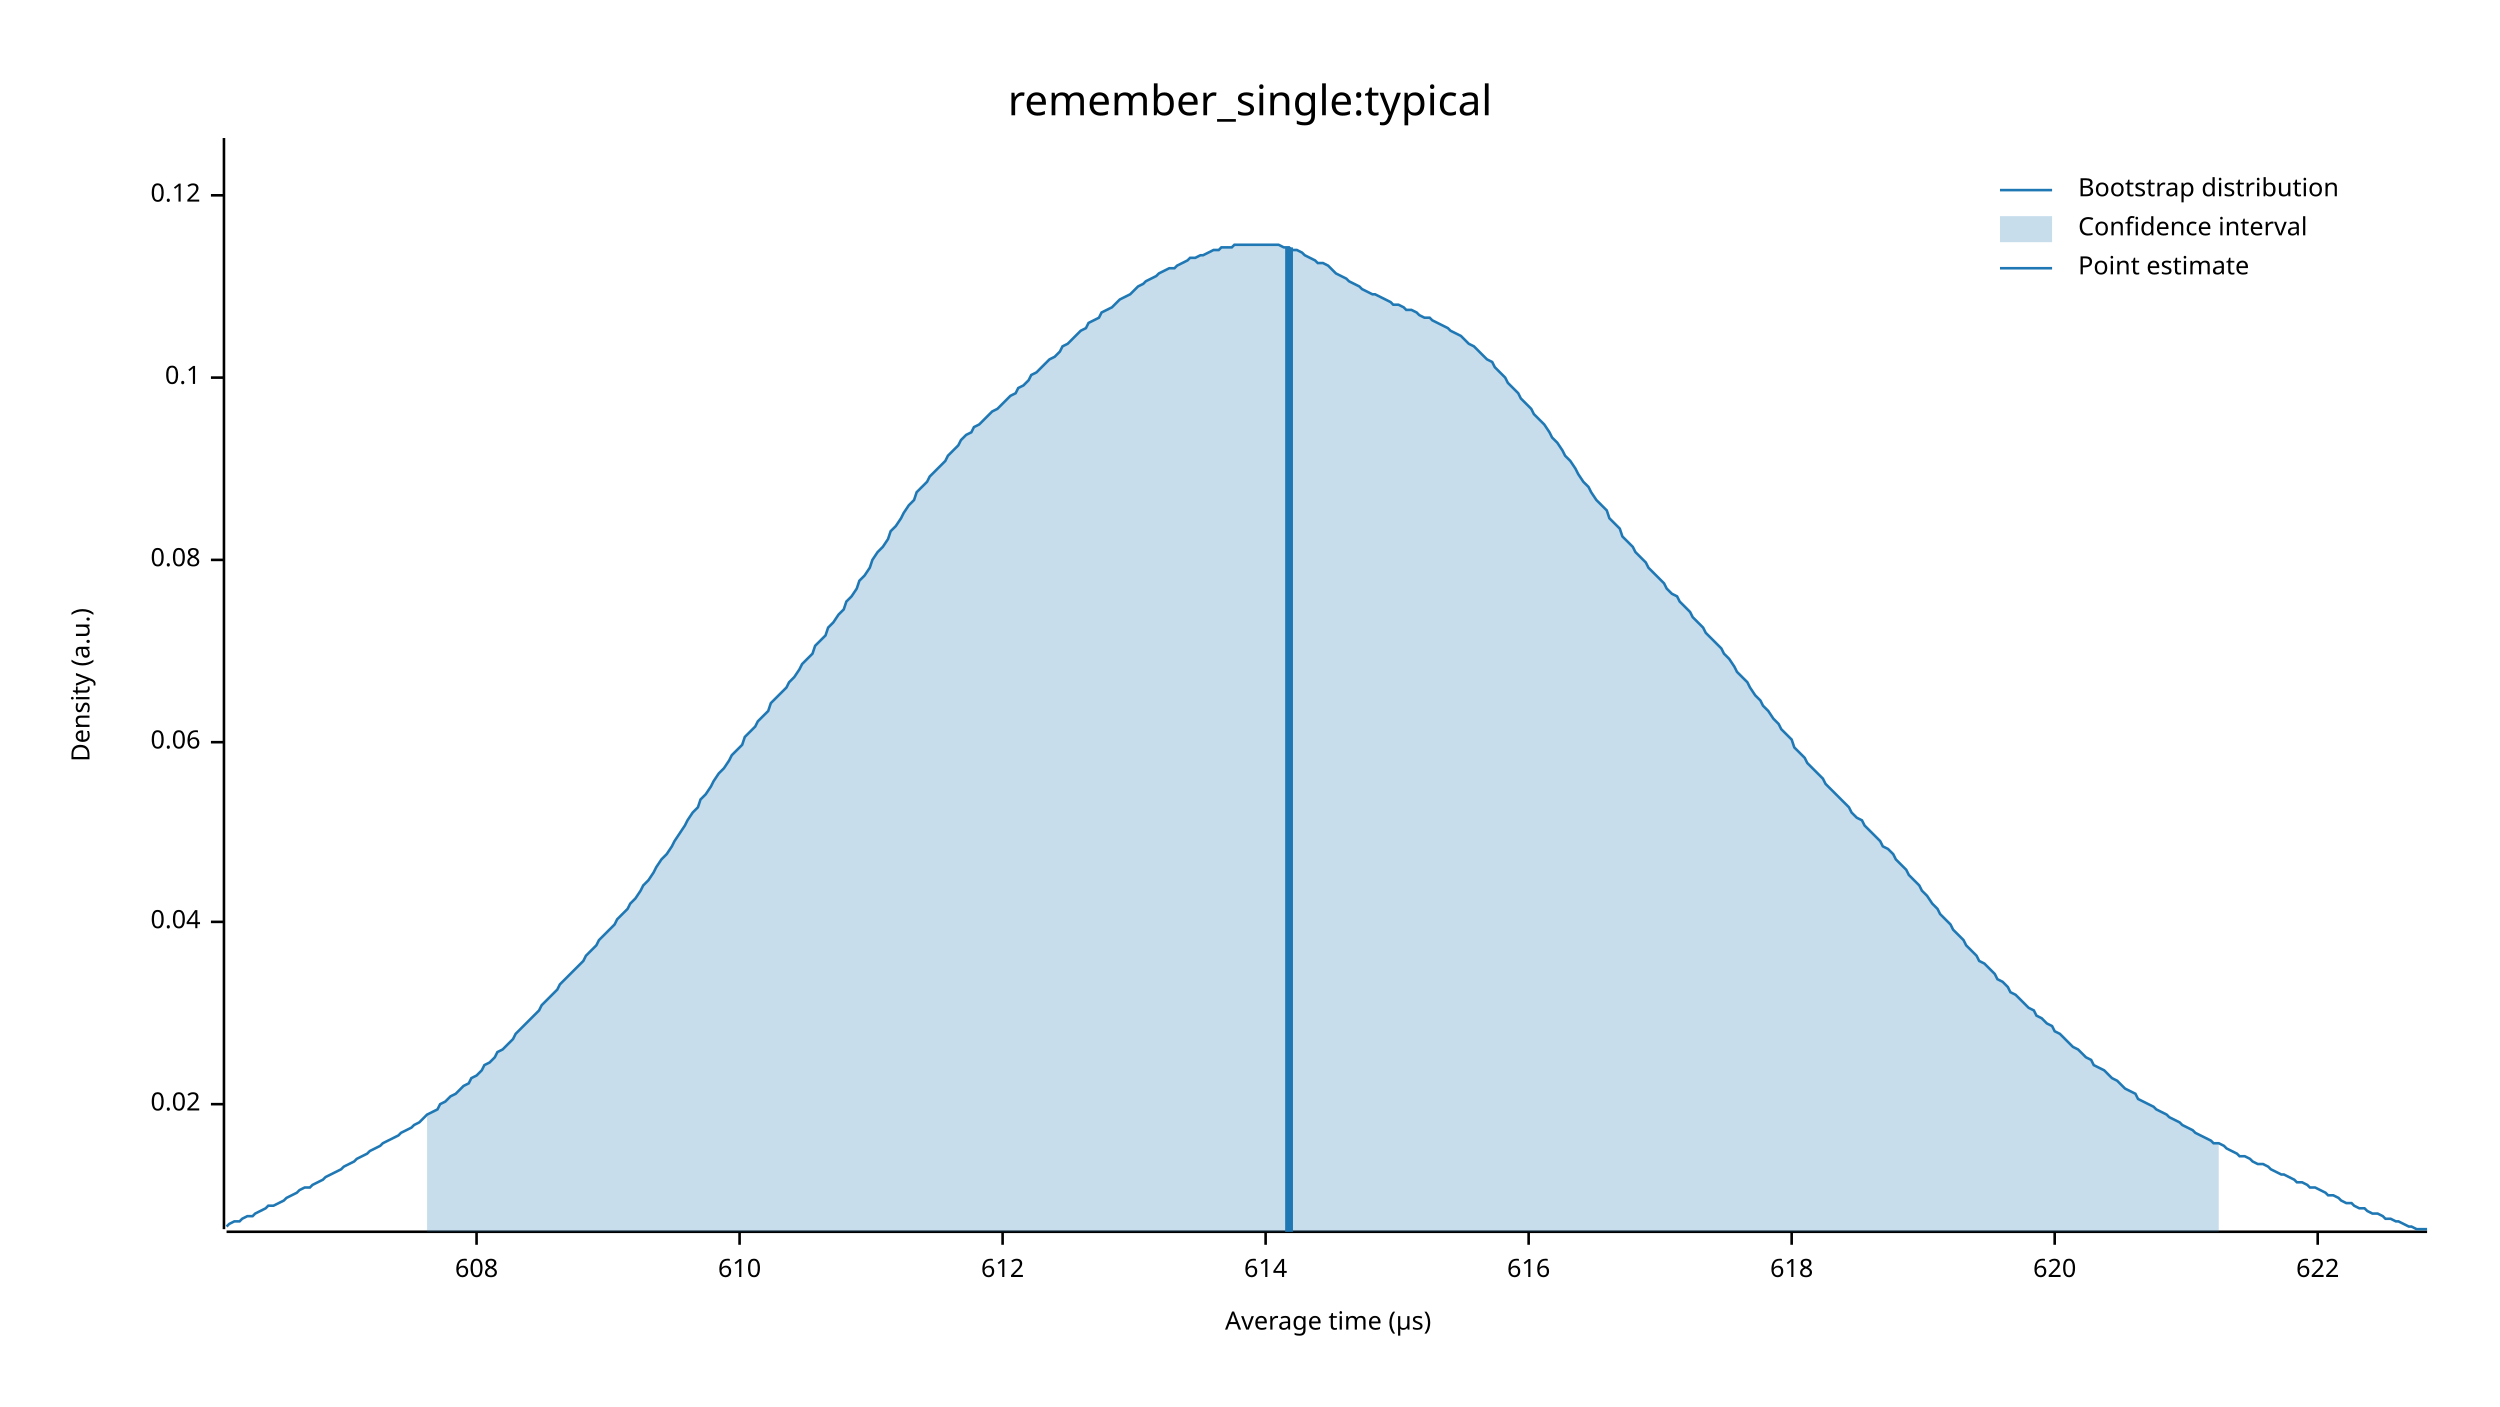
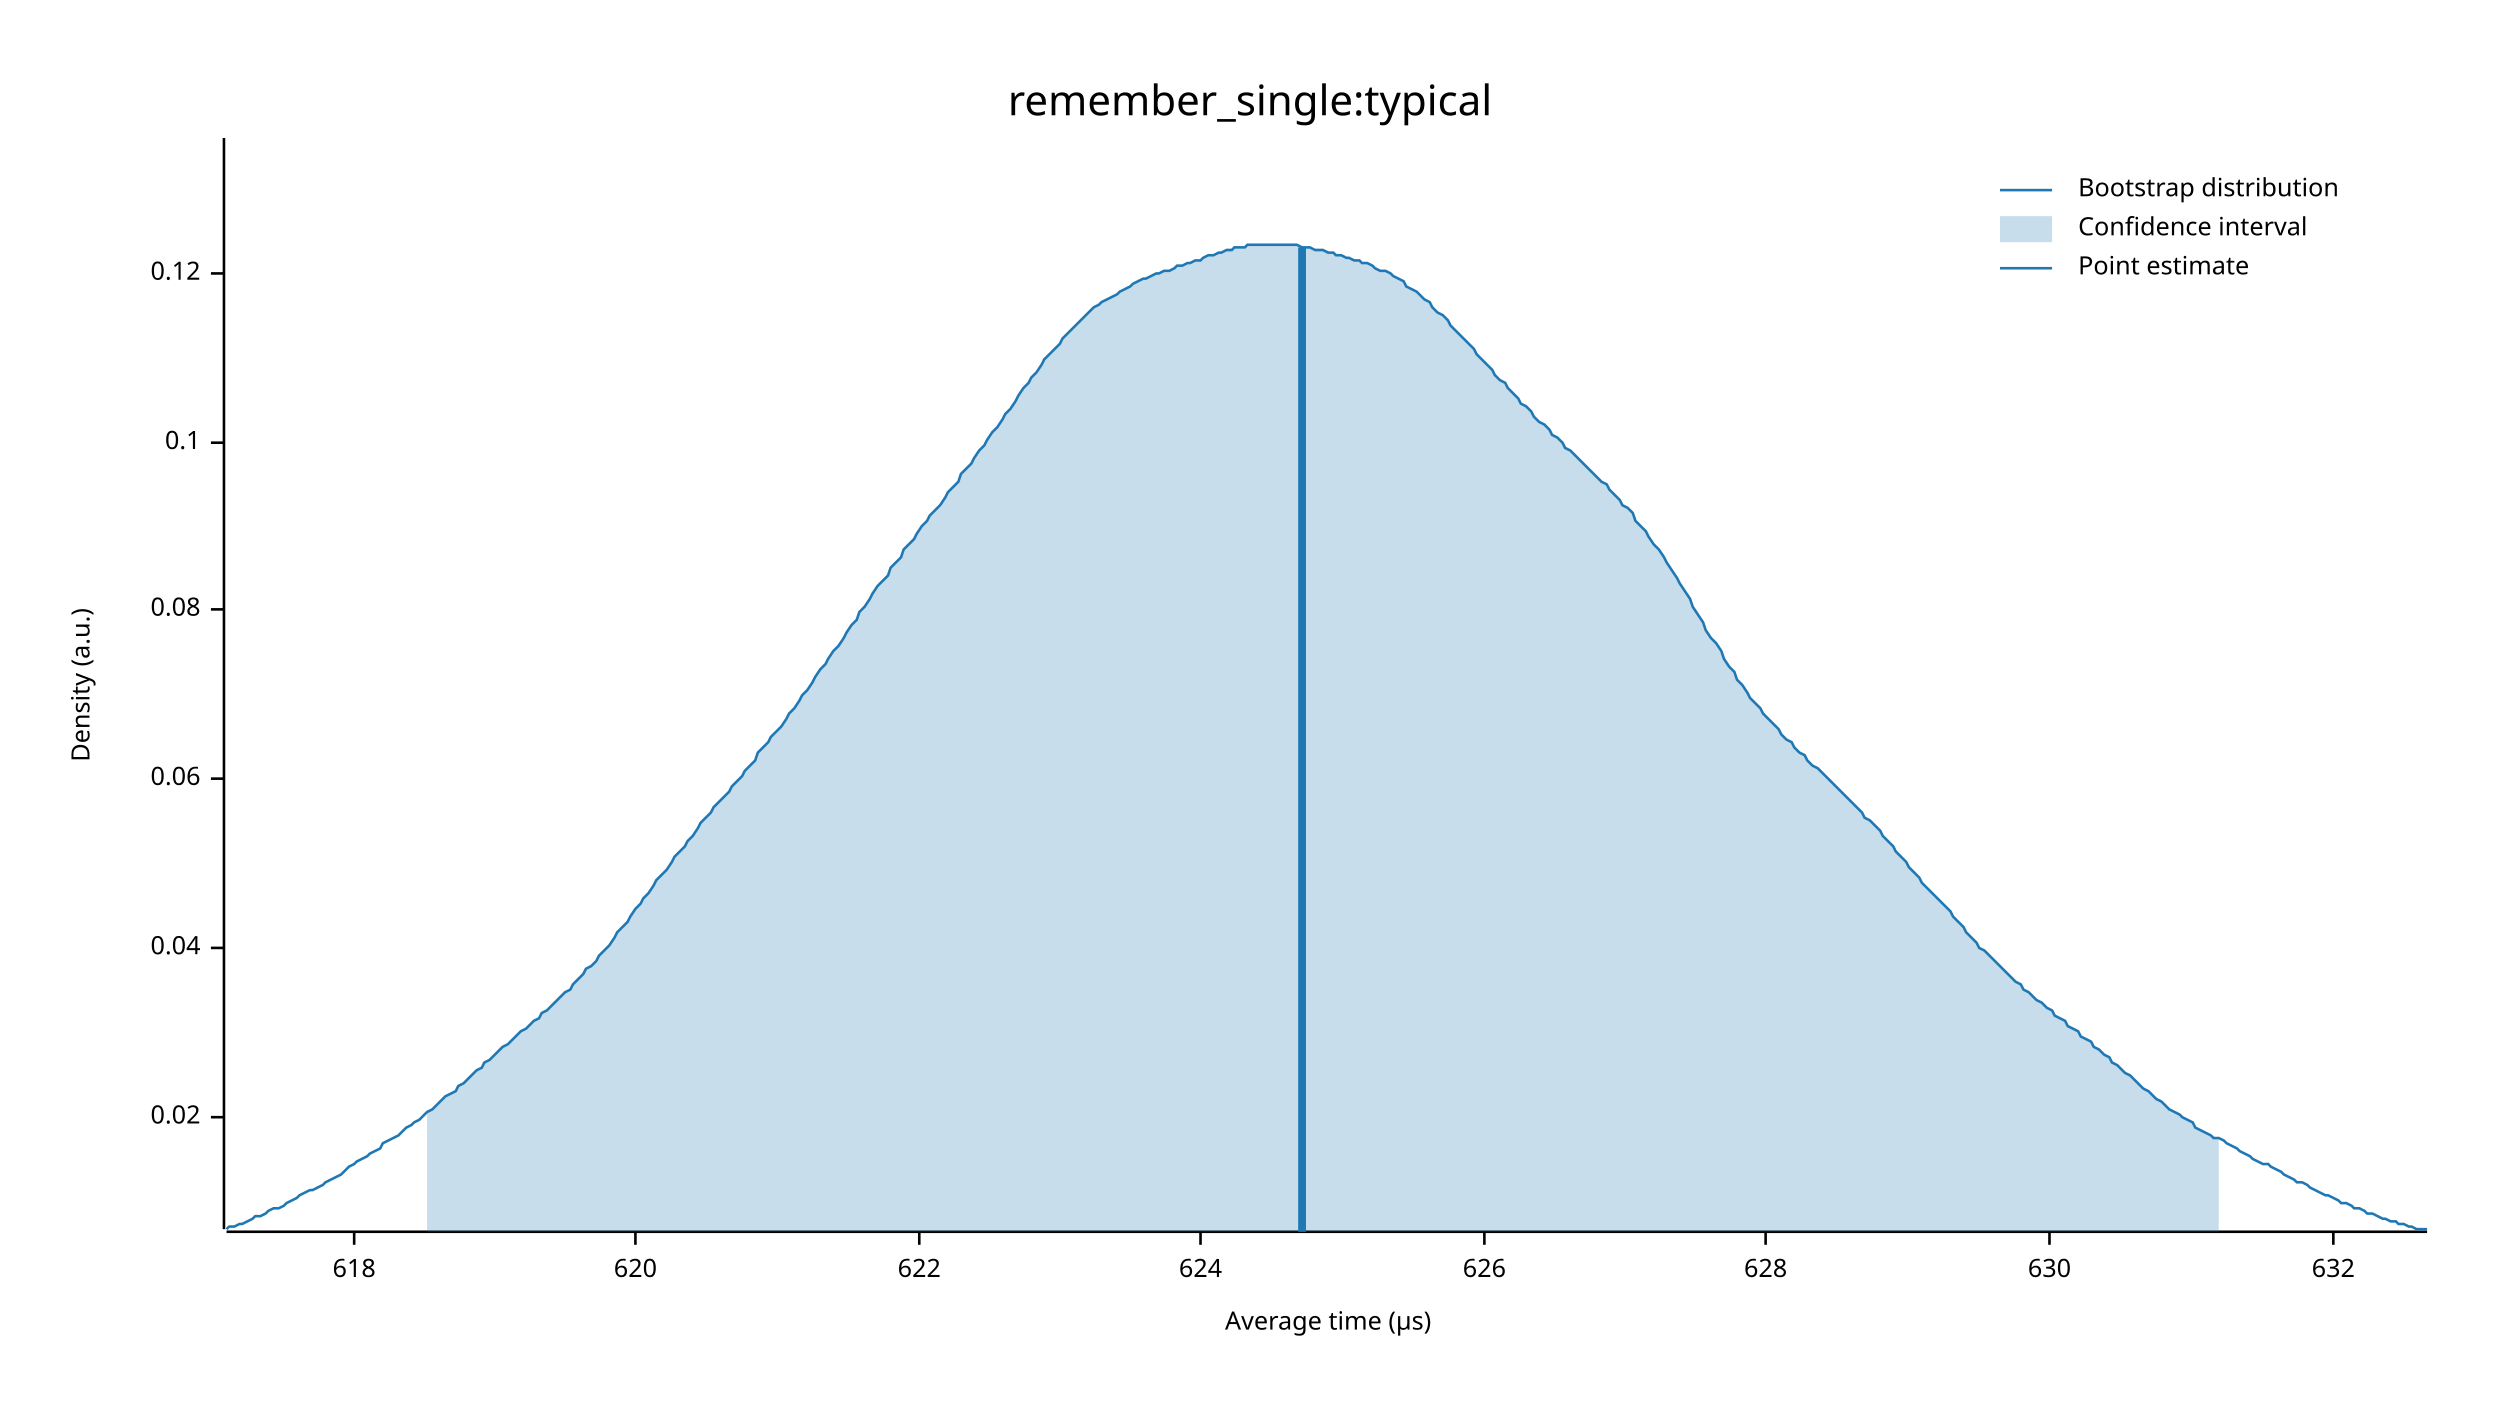
<svg xmlns="http://www.w3.org/2000/svg" width="960" height="540" viewBox="0 0 960 540">
  <text x="480" y="32" dy="0.76em" text-anchor="middle" font-family="sans-serif" font-size="16.129" opacity="1" fill="#000000">
remember_single:typical
</text>
  <text x="27" y="263" dy="0.76em" text-anchor="middle" font-family="sans-serif" font-size="9.677" opacity="1" fill="#000000" transform="rotate(270, 27, 263)">
Density (a.u.)
</text>
  <text x="510" y="513" dy="-0.5ex" text-anchor="middle" font-family="sans-serif" font-size="9.677" opacity="1" fill="#000000">
Average time (µs)
</text>
  <polyline fill="none" opacity="1" stroke="#000000" stroke-width="1" points="86,53 86,472 " />
-   <text x="77" y="424" dy="0.5ex" text-anchor="end" font-family="sans-serif" font-size="9.677" opacity="1" fill="#000000">
+   <text x="77" y="429" dy="0.5ex" text-anchor="end" font-family="sans-serif" font-size="9.677" opacity="1" fill="#000000">
0.02
</text>
-   <polyline fill="none" opacity="1" stroke="#000000" stroke-width="1" points="81,424 86,424 " />
-   <text x="77" y="354" dy="0.5ex" text-anchor="end" font-family="sans-serif" font-size="9.677" opacity="1" fill="#000000">
+   <polyline fill="none" opacity="1" stroke="#000000" stroke-width="1" points="81,429 86,429 " />
+   <text x="77" y="364" dy="0.5ex" text-anchor="end" font-family="sans-serif" font-size="9.677" opacity="1" fill="#000000">
0.04
</text>
-   <polyline fill="none" opacity="1" stroke="#000000" stroke-width="1" points="81,354 86,354 " />
-   <text x="77" y="285" dy="0.5ex" text-anchor="end" font-family="sans-serif" font-size="9.677" opacity="1" fill="#000000">
+   <polyline fill="none" opacity="1" stroke="#000000" stroke-width="1" points="81,364 86,364 " />
+   <text x="77" y="299" dy="0.5ex" text-anchor="end" font-family="sans-serif" font-size="9.677" opacity="1" fill="#000000">
0.06
</text>
-   <polyline fill="none" opacity="1" stroke="#000000" stroke-width="1" points="81,285 86,285 " />
-   <text x="77" y="215" dy="0.5ex" text-anchor="end" font-family="sans-serif" font-size="9.677" opacity="1" fill="#000000">
+   <polyline fill="none" opacity="1" stroke="#000000" stroke-width="1" points="81,299 86,299 " />
+   <text x="77" y="234" dy="0.5ex" text-anchor="end" font-family="sans-serif" font-size="9.677" opacity="1" fill="#000000">
0.08
</text>
-   <polyline fill="none" opacity="1" stroke="#000000" stroke-width="1" points="81,215 86,215 " />
-   <text x="77" y="145" dy="0.5ex" text-anchor="end" font-family="sans-serif" font-size="9.677" opacity="1" fill="#000000">
+   <polyline fill="none" opacity="1" stroke="#000000" stroke-width="1" points="81,234 86,234 " />
+   <text x="77" y="170" dy="0.5ex" text-anchor="end" font-family="sans-serif" font-size="9.677" opacity="1" fill="#000000">
0.1
</text>
-   <polyline fill="none" opacity="1" stroke="#000000" stroke-width="1" points="81,145 86,145 " />
-   <text x="77" y="75" dy="0.5ex" text-anchor="end" font-family="sans-serif" font-size="9.677" opacity="1" fill="#000000">
+   <polyline fill="none" opacity="1" stroke="#000000" stroke-width="1" points="81,170 86,170 " />
+   <text x="77" y="105" dy="0.5ex" text-anchor="end" font-family="sans-serif" font-size="9.677" opacity="1" fill="#000000">
0.12
</text>
-   <polyline fill="none" opacity="1" stroke="#000000" stroke-width="1" points="81,75 86,75 " />
+   <polyline fill="none" opacity="1" stroke="#000000" stroke-width="1" points="81,105 86,105 " />
  <polyline fill="none" opacity="1" stroke="#000000" stroke-width="1" points="87,473 932,473 " />
-   <text x="183" y="483" dy="0.76em" text-anchor="middle" font-family="sans-serif" font-size="9.677" opacity="1" fill="#000000">
- 608
- </text>
-   <polyline fill="none" opacity="1" stroke="#000000" stroke-width="1" points="183,473 183,478 " />
-   <text x="284" y="483" dy="0.76em" text-anchor="middle" font-family="sans-serif" font-size="9.677" opacity="1" fill="#000000">
- 610
- </text>
-   <polyline fill="none" opacity="1" stroke="#000000" stroke-width="1" points="284,473 284,478 " />
-   <text x="385" y="483" dy="0.76em" text-anchor="middle" font-family="sans-serif" font-size="9.677" opacity="1" fill="#000000">
- 612
- </text>
-   <polyline fill="none" opacity="1" stroke="#000000" stroke-width="1" points="385,473 385,478 " />
-   <text x="486" y="483" dy="0.76em" text-anchor="middle" font-family="sans-serif" font-size="9.677" opacity="1" fill="#000000">
- 614
- </text>
-   <polyline fill="none" opacity="1" stroke="#000000" stroke-width="1" points="486,473 486,478 " />
-   <text x="587" y="483" dy="0.76em" text-anchor="middle" font-family="sans-serif" font-size="9.677" opacity="1" fill="#000000">
- 616
- </text>
-   <polyline fill="none" opacity="1" stroke="#000000" stroke-width="1" points="587,473 587,478 " />
-   <text x="688" y="483" dy="0.76em" text-anchor="middle" font-family="sans-serif" font-size="9.677" opacity="1" fill="#000000">
+   <text x="136" y="483" dy="0.76em" text-anchor="middle" font-family="sans-serif" font-size="9.677" opacity="1" fill="#000000">
618
</text>
-   <polyline fill="none" opacity="1" stroke="#000000" stroke-width="1" points="688,473 688,478 " />
-   <text x="789" y="483" dy="0.76em" text-anchor="middle" font-family="sans-serif" font-size="9.677" opacity="1" fill="#000000">
+   <polyline fill="none" opacity="1" stroke="#000000" stroke-width="1" points="136,473 136,478 " />
+   <text x="244" y="483" dy="0.76em" text-anchor="middle" font-family="sans-serif" font-size="9.677" opacity="1" fill="#000000">
620
</text>
-   <polyline fill="none" opacity="1" stroke="#000000" stroke-width="1" points="789,473 789,478 " />
-   <text x="890" y="483" dy="0.76em" text-anchor="middle" font-family="sans-serif" font-size="9.677" opacity="1" fill="#000000">
+   <polyline fill="none" opacity="1" stroke="#000000" stroke-width="1" points="244,473 244,478 " />
+   <text x="353" y="483" dy="0.76em" text-anchor="middle" font-family="sans-serif" font-size="9.677" opacity="1" fill="#000000">
622
</text>
-   <polyline fill="none" opacity="1" stroke="#000000" stroke-width="1" points="890,473 890,478 " />
-   <polyline fill="none" opacity="1" stroke="#1F78B4" stroke-width="1" points="87,471 88,470 90,469 92,469 93,468 95,467 97,467 98,466 100,465 102,464 103,463 105,463 107,462 109,461 110,460 112,459 114,458 115,457 117,456 119,456 120,455 122,454 124,453 125,452 127,451 129,450 131,449 132,448 134,447 136,446 137,445 139,444 141,443 142,442 144,441 146,440 147,439 149,438 151,437 153,436 154,435 156,434 158,433 159,432 161,431 163,429 164,428 166,427 168,426 169,424 171,423 173,421 175,420 176,419 178,417 180,416 181,414 183,413 185,411 186,409 188,408 190,406 191,404 193,403 195,401 197,399 198,397 200,395 202,393 203,392 205,390 207,388 208,386 210,384 212,382 214,380 215,378 217,376 219,374 220,373 222,371 224,369 225,367 227,365 229,363 230,361 232,359 234,357 236,355 237,353 239,351 241,349 242,347 244,345 246,342 247,340 249,338 251,335 252,333 254,330 256,328 258,325 259,323 261,320 263,317 264,315 266,312 268,310 269,307 271,305 273,302 274,300 276,297 278,295 280,292 281,290 283,288 285,286 286,283 288,281 290,279 291,277 293,275 295,273 296,270 298,268 300,266 302,264 303,262 305,260 307,257 308,255 310,253 312,251 313,248 315,246 317,244 318,241 320,239 322,236 324,234 325,231 327,229 329,226 330,223 332,221 334,218 335,215 337,212 339,210 341,207 342,204 344,202 346,199 347,197 349,194 351,192 352,189 354,187 356,185 357,183 359,181 361,179 363,177 364,175 366,173 368,171 369,169 371,167 373,166 374,164 376,163 378,161 379,160 381,158 383,157 385,155 386,154 388,152 390,151 391,149 393,148 395,146 396,144 398,143 400,141 401,140 403,138 405,137 407,135 408,133 410,132 412,130 413,129 415,127 417,126 418,124 420,123 422,122 423,120 425,119 427,118 429,116 430,115 432,114 434,113 435,112 437,110 439,109 440,108 442,107 444,106 445,105 447,104 449,103 451,103 452,102 454,101 456,100 457,99 459,99 461,98 462,98 464,97 466,96 468,96 469,95 471,95 473,95 474,94 476,94 478,94 479,94 481,94 483,94 484,94 486,94 488,94 490,94 491,94 493,95 495,95 496,96 498,96 500,97 501,98 503,99 505,100 506,101 508,101 510,102 512,104 513,105 515,106 517,107 518,108 520,109 522,110 523,111 525,112 527,113 528,113 530,114 532,115 534,116 535,117 537,117 539,118 540,119 542,119 544,120 545,121 547,122 549,122 550,123 552,124 554,125 556,126 557,127 559,128 561,129 562,130 564,132 566,133 567,134 569,136 571,138 573,139 574,141 576,143 578,145 579,147 581,149 583,151 584,153 586,155 588,157 589,159 591,161 593,163 595,166 596,168 598,170 600,173 601,175 603,177 605,180 606,182 608,185 610,187 611,189 613,192 615,194 617,196 618,199 620,201 622,203 623,206 625,208 627,210 628,212 630,214 632,216 633,218 635,220 637,222 639,224 640,226 642,228 644,229 645,231 647,233 649,235 650,237 652,239 654,241 655,243 657,245 659,247 661,249 662,251 664,253 666,256 667,258 669,260 671,262 672,264 674,267 676,269 677,271 679,273 681,276 683,278 684,280 686,282 688,284 689,287 691,289 693,291 694,293 696,295 698,297 700,299 701,301 703,303 705,305 706,306 708,308 710,310 711,312 713,314 715,315 716,317 718,319 720,321 722,323 723,325 725,326 727,328 728,330 730,332 732,334 733,336 735,338 737,340 738,342 740,344 742,347 744,349 745,351 747,353 749,355 750,357 752,359 754,361 755,363 757,365 759,367 760,369 762,370 764,372 766,374 767,376 769,377 771,379 772,381 774,382 776,384 777,385 779,387 781,388 782,390 784,391 786,393 788,394 789,396 791,397 793,399 794,400 796,402 798,403 799,404 801,406 803,407 804,409 806,410 808,411 810,413 811,414 813,415 815,417 816,418 818,419 820,420 821,422 823,423 825,424 827,425 828,426 830,427 832,428 833,429 835,430 837,431 838,432 840,433 842,434 843,435 845,436 847,437 849,438 850,439 852,439 854,440 855,441 857,442 859,443 860,444 862,444 864,445 865,446 867,447 869,447 871,448 872,449 874,450 876,451 877,451 879,452 881,453 882,454 884,454 886,455 887,456 889,456 891,457 893,458 894,459 896,459 898,460 899,461 901,462 903,462 904,463 906,464 908,464 909,465 911,466 913,466 915,467 916,468 918,468 920,469 921,469 923,470 925,471 926,471 928,472 930,472 932,472 " />
-   <polygon opacity="0.25" fill="#1F78B4" points="164,428 166,427 168,426 169,424 171,423 173,421 175,420 176,419 178,417 180,416 181,414 183,413 185,411 186,409 188,408 190,406 191,404 193,403 195,401 197,399 198,397 200,395 202,393 203,392 205,390 207,388 208,386 210,384 212,382 214,380 215,378 217,376 219,374 220,373 222,371 224,369 225,367 227,365 229,363 230,361 232,359 234,357 236,355 237,353 239,351 241,349 242,347 244,345 246,342 247,340 249,338 251,335 252,333 254,330 256,328 258,325 259,323 261,320 263,317 264,315 266,312 268,310 269,307 271,305 273,302 274,300 276,297 278,295 280,292 281,290 283,288 285,286 286,283 288,281 290,279 291,277 293,275 295,273 296,270 298,268 300,266 302,264 303,262 305,260 307,257 308,255 310,253 312,251 313,248 315,246 317,244 318,241 320,239 322,236 324,234 325,231 327,229 329,226 330,223 332,221 334,218 335,215 337,212 339,210 341,207 342,204 344,202 346,199 347,197 349,194 351,192 352,189 354,187 356,185 357,183 359,181 361,179 363,177 364,175 366,173 368,171 369,169 371,167 373,166 374,164 376,163 378,161 379,160 381,158 383,157 385,155 386,154 388,152 390,151 391,149 393,148 395,146 396,144 398,143 400,141 401,140 403,138 405,137 407,135 408,133 410,132 412,130 413,129 415,127 417,126 418,124 420,123 422,122 423,120 425,119 427,118 429,116 430,115 432,114 434,113 435,112 437,110 439,109 440,108 442,107 444,106 445,105 447,104 449,103 451,103 452,102 454,101 456,100 457,99 459,99 461,98 462,98 464,97 466,96 468,96 469,95 471,95 473,95 474,94 476,94 478,94 479,94 481,94 483,94 484,94 486,94 488,94 490,94 491,94 493,95 495,95 496,96 498,96 500,97 501,98 503,99 505,100 506,101 508,101 510,102 512,104 513,105 515,106 517,107 518,108 520,109 522,110 523,111 525,112 527,113 528,113 530,114 532,115 534,116 535,117 537,117 539,118 540,119 542,119 544,120 545,121 547,122 549,122 550,123 552,124 554,125 556,126 557,127 559,128 561,129 562,130 564,132 566,133 567,134 569,136 571,138 573,139 574,141 576,143 578,145 579,147 581,149 583,151 584,153 586,155 588,157 589,159 591,161 593,163 595,166 596,168 598,170 600,173 601,175 603,177 605,180 606,182 608,185 610,187 611,189 613,192 615,194 617,196 618,199 620,201 622,203 623,206 625,208 627,210 628,212 630,214 632,216 633,218 635,220 637,222 639,224 640,226 642,228 644,229 645,231 647,233 649,235 650,237 652,239 654,241 655,243 657,245 659,247 661,249 662,251 664,253 666,256 667,258 669,260 671,262 672,264 674,267 676,269 677,271 679,273 681,276 683,278 684,280 686,282 688,284 689,287 691,289 693,291 694,293 696,295 698,297 700,299 701,301 703,303 705,305 706,306 708,308 710,310 711,312 713,314 715,315 716,317 718,319 720,321 722,323 723,325 725,326 727,328 728,330 730,332 732,334 733,336 735,338 737,340 738,342 740,344 742,347 744,349 745,351 747,353 749,355 750,357 752,359 754,361 755,363 757,365 759,367 760,369 762,370 764,372 766,374 767,376 769,377 771,379 772,381 774,382 776,384 777,385 779,387 781,388 782,390 784,391 786,393 788,394 789,396 791,397 793,399 794,400 796,402 798,403 799,404 801,406 803,407 804,409 806,410 808,411 810,413 811,414 813,415 815,417 816,418 818,419 820,420 821,422 823,423 825,424 827,425 828,426 830,427 832,428 833,429 835,430 837,431 838,432 840,433 842,434 843,435 845,436 847,437 849,438 850,439 852,439 852,473 164,473 " />
-   <polyline fill="none" opacity="1" stroke="#1F78B4" stroke-width="3" points="495,473 495,95 " />
+   <polyline fill="none" opacity="1" stroke="#000000" stroke-width="1" points="353,473 353,478 " />
+   <text x="461" y="483" dy="0.76em" text-anchor="middle" font-family="sans-serif" font-size="9.677" opacity="1" fill="#000000">
+ 624
+ </text>
+   <polyline fill="none" opacity="1" stroke="#000000" stroke-width="1" points="461,473 461,478 " />
+   <text x="570" y="483" dy="0.76em" text-anchor="middle" font-family="sans-serif" font-size="9.677" opacity="1" fill="#000000">
+ 626
+ </text>
+   <polyline fill="none" opacity="1" stroke="#000000" stroke-width="1" points="570,473 570,478 " />
+   <text x="678" y="483" dy="0.76em" text-anchor="middle" font-family="sans-serif" font-size="9.677" opacity="1" fill="#000000">
+ 628
+ </text>
+   <polyline fill="none" opacity="1" stroke="#000000" stroke-width="1" points="678,473 678,478 " />
+   <text x="787" y="483" dy="0.76em" text-anchor="middle" font-family="sans-serif" font-size="9.677" opacity="1" fill="#000000">
+ 630
+ </text>
+   <polyline fill="none" opacity="1" stroke="#000000" stroke-width="1" points="787,473 787,478 " />
+   <text x="896" y="483" dy="0.76em" text-anchor="middle" font-family="sans-serif" font-size="9.677" opacity="1" fill="#000000">
+ 632
+ </text>
+   <polyline fill="none" opacity="1" stroke="#000000" stroke-width="1" points="896,473 896,478 " />
+   <polyline fill="none" opacity="1" stroke="#1F78B4" stroke-width="1" points="87,472 88,471 90,471 92,470 93,470 95,469 97,468 98,467 100,467 102,466 103,465 105,464 107,464 109,463 110,462 112,461 114,460 115,459 117,458 119,457 120,457 122,456 124,455 125,454 127,453 129,452 131,451 132,450 134,448 136,447 137,446 139,445 141,444 142,443 144,442 146,441 147,439 149,438 151,437 153,436 154,435 156,433 158,432 159,431 161,430 163,428 164,427 166,426 168,424 169,423 171,421 173,420 175,419 176,417 178,416 180,414 181,413 183,411 185,410 186,408 188,407 190,405 191,404 193,402 195,401 197,399 198,398 200,396 202,395 203,394 205,392 207,391 208,389 210,388 212,386 214,384 215,383 217,381 219,380 220,378 222,376 224,374 225,372 227,371 229,369 230,367 232,365 234,363 236,360 237,358 239,356 241,354 242,352 244,349 246,347 247,345 249,343 251,340 252,338 254,336 256,334 258,331 259,329 261,327 263,325 264,323 266,321 268,318 269,316 271,314 273,312 274,310 276,308 278,306 280,304 281,302 283,300 285,298 286,296 288,294 290,292 291,289 293,287 295,285 296,283 298,281 300,279 302,276 303,274 305,272 307,269 308,267 310,265 312,262 313,260 315,257 317,255 318,253 320,250 322,248 324,245 325,243 327,240 329,238 330,235 332,233 334,230 335,228 337,225 339,223 341,221 342,218 344,216 346,214 347,211 349,209 351,207 352,205 354,202 356,200 357,198 359,196 361,194 363,191 364,189 366,187 368,185 369,182 371,180 373,178 374,176 376,173 378,171 379,169 381,166 383,164 385,161 386,159 388,157 390,154 391,152 393,149 395,147 396,145 398,143 400,140 401,138 403,136 405,134 407,132 408,130 410,128 412,126 413,125 415,123 417,121 418,120 420,118 422,117 423,116 425,115 427,114 429,113 430,112 432,111 434,110 435,109 437,108 439,107 440,107 442,106 444,105 445,105 447,104 449,104 451,103 452,102 454,102 456,101 457,101 459,100 461,100 462,99 464,98 466,98 468,97 469,97 471,96 473,96 474,95 476,95 478,95 479,94 481,94 483,94 484,94 486,94 488,94 490,94 491,94 493,94 495,94 496,94 498,94 500,95 501,95 503,95 505,96 506,96 508,96 510,97 512,97 513,98 515,98 517,99 518,99 520,100 522,100 523,101 525,101 527,102 528,103 530,104 532,104 534,105 535,106 537,107 539,108 540,110 542,111 544,112 545,113 547,115 549,116 550,118 552,120 554,121 556,123 557,125 559,127 561,129 562,130 564,132 566,134 567,136 569,138 571,140 573,142 574,144 576,146 578,147 579,149 581,151 583,153 584,155 586,156 588,158 589,160 591,162 593,163 595,165 596,167 598,168 600,170 601,172 603,173 605,175 606,176 608,178 610,180 611,181 613,183 615,185 617,186 618,188 620,190 622,192 623,194 625,195 627,197 628,200 630,202 632,204 633,206 635,209 637,211 639,214 640,216 642,219 644,222 645,224 647,227 649,230 650,233 652,236 654,239 655,242 657,245 659,247 661,250 662,253 664,256 666,258 667,261 669,263 671,266 672,268 674,270 676,272 677,274 679,276 681,278 683,280 684,282 686,284 688,285 689,287 691,289 693,290 694,292 696,294 698,295 700,297 701,298 703,300 705,302 706,303 708,305 710,307 711,308 713,310 715,312 716,314 718,315 720,317 722,319 723,321 725,323 727,325 728,327 730,329 732,331 733,333 735,335 737,337 738,339 740,341 742,343 744,345 745,346 747,348 749,350 750,352 752,354 754,356 755,358 757,360 759,362 760,364 762,365 764,367 766,369 767,370 769,372 771,374 772,375 774,377 776,378 777,380 779,381 781,383 782,384 784,385 786,387 788,388 789,390 791,391 793,392 794,394 796,395 798,396 799,398 801,399 803,400 804,402 806,403 808,405 810,406 811,408 813,409 815,411 816,412 818,413 820,415 821,416 823,418 825,419 827,421 828,422 830,423 832,425 833,426 835,427 837,428 838,429 840,430 842,431 843,433 845,434 847,435 849,436 850,437 852,437 854,438 855,439 857,440 859,441 860,442 862,443 864,444 865,445 867,446 869,447 871,447 872,448 874,449 876,450 877,451 879,452 881,453 882,454 884,454 886,455 887,456 889,457 891,458 893,459 894,459 896,460 898,461 899,462 901,462 903,463 904,464 906,464 908,465 909,466 911,466 913,467 915,468 916,468 918,469 920,469 921,470 923,470 925,471 926,471 928,472 930,472 932,472 " />
+   <polygon opacity="0.25" fill="#1F78B4" points="164,427 166,426 168,424 169,423 171,421 173,420 175,419 176,417 178,416 180,414 181,413 183,411 185,410 186,408 188,407 190,405 191,404 193,402 195,401 197,399 198,398 200,396 202,395 203,394 205,392 207,391 208,389 210,388 212,386 214,384 215,383 217,381 219,380 220,378 222,376 224,374 225,372 227,371 229,369 230,367 232,365 234,363 236,360 237,358 239,356 241,354 242,352 244,349 246,347 247,345 249,343 251,340 252,338 254,336 256,334 258,331 259,329 261,327 263,325 264,323 266,321 268,318 269,316 271,314 273,312 274,310 276,308 278,306 280,304 281,302 283,300 285,298 286,296 288,294 290,292 291,289 293,287 295,285 296,283 298,281 300,279 302,276 303,274 305,272 307,269 308,267 310,265 312,262 313,260 315,257 317,255 318,253 320,250 322,248 324,245 325,243 327,240 329,238 330,235 332,233 334,230 335,228 337,225 339,223 341,221 342,218 344,216 346,214 347,211 349,209 351,207 352,205 354,202 356,200 357,198 359,196 361,194 363,191 364,189 366,187 368,185 369,182 371,180 373,178 374,176 376,173 378,171 379,169 381,166 383,164 385,161 386,159 388,157 390,154 391,152 393,149 395,147 396,145 398,143 400,140 401,138 403,136 405,134 407,132 408,130 410,128 412,126 413,125 415,123 417,121 418,120 420,118 422,117 423,116 425,115 427,114 429,113 430,112 432,111 434,110 435,109 437,108 439,107 440,107 442,106 444,105 445,105 447,104 449,104 451,103 452,102 454,102 456,101 457,101 459,100 461,100 462,99 464,98 466,98 468,97 469,97 471,96 473,96 474,95 476,95 478,95 479,94 481,94 483,94 484,94 486,94 488,94 490,94 491,94 493,94 495,94 496,94 498,94 500,95 501,95 503,95 505,96 506,96 508,96 510,97 512,97 513,98 515,98 517,99 518,99 520,100 522,100 523,101 525,101 527,102 528,103 530,104 532,104 534,105 535,106 537,107 539,108 540,110 542,111 544,112 545,113 547,115 549,116 550,118 552,120 554,121 556,123 557,125 559,127 561,129 562,130 564,132 566,134 567,136 569,138 571,140 573,142 574,144 576,146 578,147 579,149 581,151 583,153 584,155 586,156 588,158 589,160 591,162 593,163 595,165 596,167 598,168 600,170 601,172 603,173 605,175 606,176 608,178 610,180 611,181 613,183 615,185 617,186 618,188 620,190 622,192 623,194 625,195 627,197 628,200 630,202 632,204 633,206 635,209 637,211 639,214 640,216 642,219 644,222 645,224 647,227 649,230 650,233 652,236 654,239 655,242 657,245 659,247 661,250 662,253 664,256 666,258 667,261 669,263 671,266 672,268 674,270 676,272 677,274 679,276 681,278 683,280 684,282 686,284 688,285 689,287 691,289 693,290 694,292 696,294 698,295 700,297 701,298 703,300 705,302 706,303 708,305 710,307 711,308 713,310 715,312 716,314 718,315 720,317 722,319 723,321 725,323 727,325 728,327 730,329 732,331 733,333 735,335 737,337 738,339 740,341 742,343 744,345 745,346 747,348 749,350 750,352 752,354 754,356 755,358 757,360 759,362 760,364 762,365 764,367 766,369 767,370 769,372 771,374 772,375 774,377 776,378 777,380 779,381 781,383 782,384 784,385 786,387 788,388 789,390 791,391 793,392 794,394 796,395 798,396 799,398 801,399 803,400 804,402 806,403 808,405 810,406 811,408 813,409 815,411 816,412 818,413 820,415 821,416 823,418 825,419 827,421 828,422 830,423 832,425 833,426 835,427 837,428 838,429 840,430 842,431 843,433 845,434 847,435 849,436 850,437 852,437 852,473 164,473 " />
+   <polyline fill="none" opacity="1" stroke="#1F78B4" stroke-width="3" points="500,473 500,95 " />
  <text x="798" y="68" dy="0.76em" text-anchor="start" font-family="sans-serif" font-size="9.677" opacity="1" fill="#000000">
Bootstrap distribution
</text>
  <text x="798" y="83" dy="0.76em" text-anchor="start" font-family="sans-serif" font-size="9.677" opacity="1" fill="#000000">
Confidence interval
</text>
  <text x="798" y="98" dy="0.76em" text-anchor="start" font-family="sans-serif" font-size="9.677" opacity="1" fill="#000000">
Point estimate
</text>
  <polyline fill="none" opacity="1" stroke="#1F78B4" stroke-width="1" points="768,73 788,73 " />
  <rect x="768" y="83" width="20" height="10" opacity="0.25" fill="#1F78B4" stroke="none" />
  <polyline fill="none" opacity="1" stroke="#1F78B4" stroke-width="1" points="768,103 788,103 " />
</svg>
